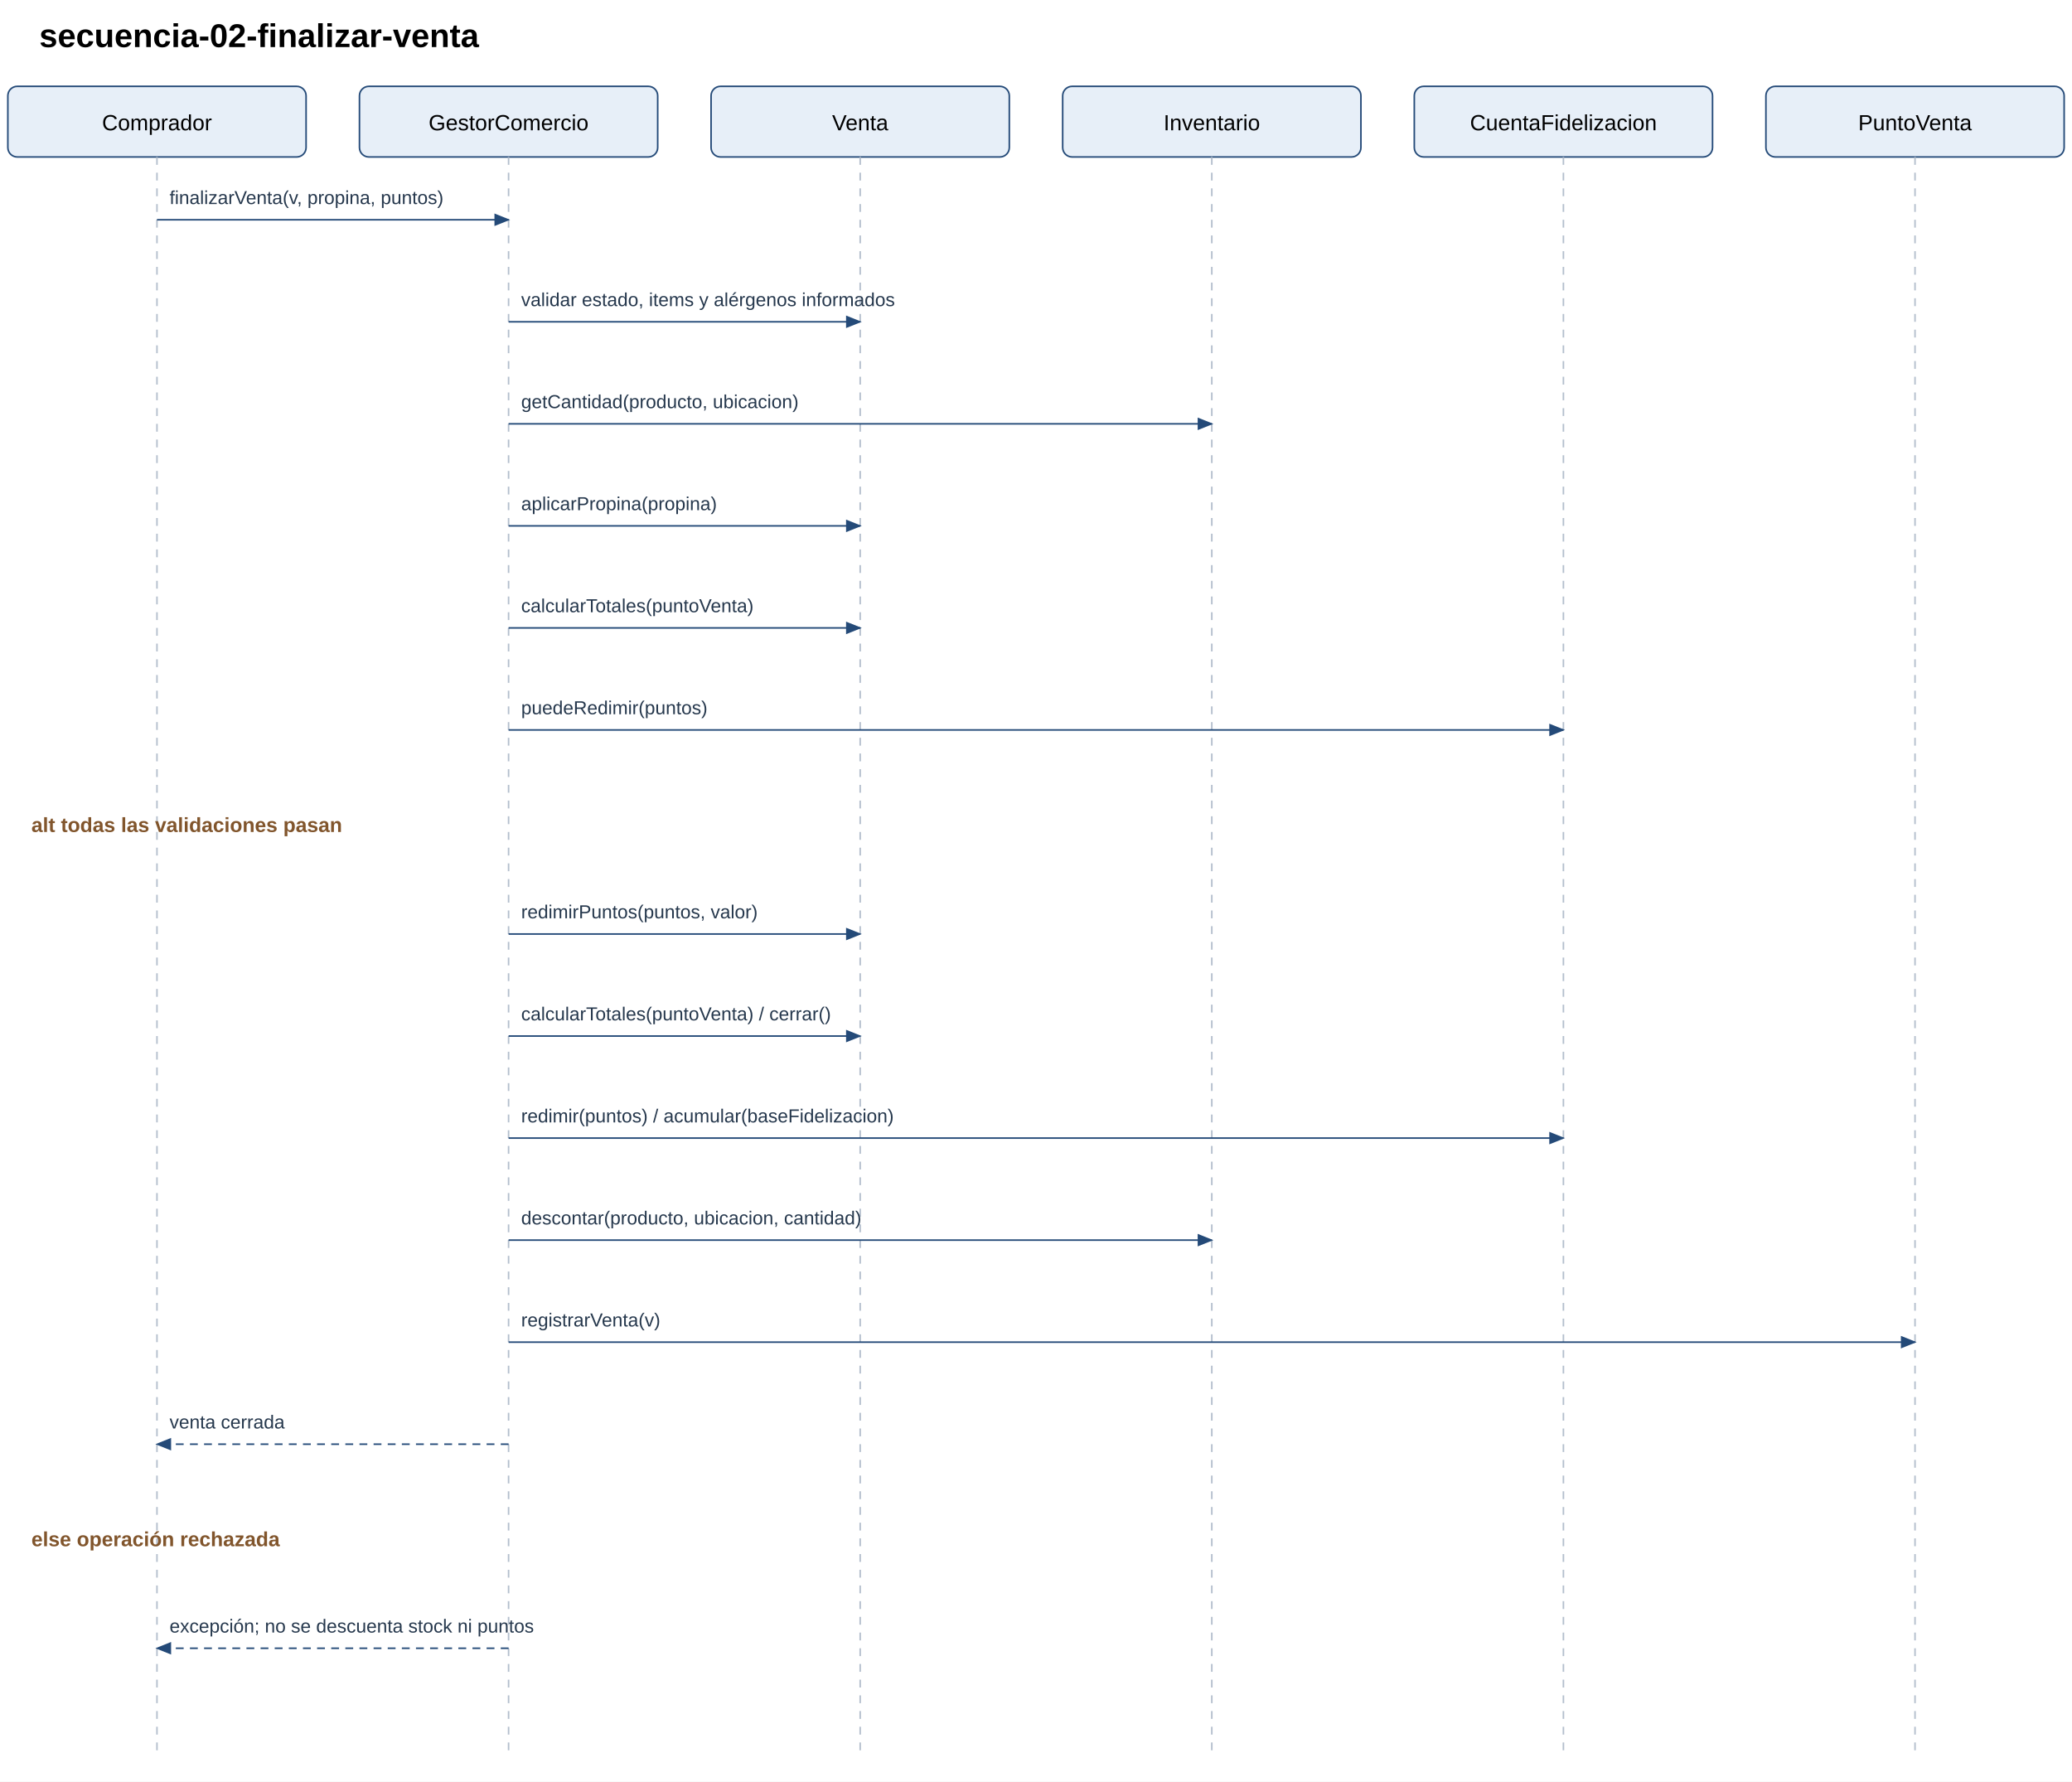
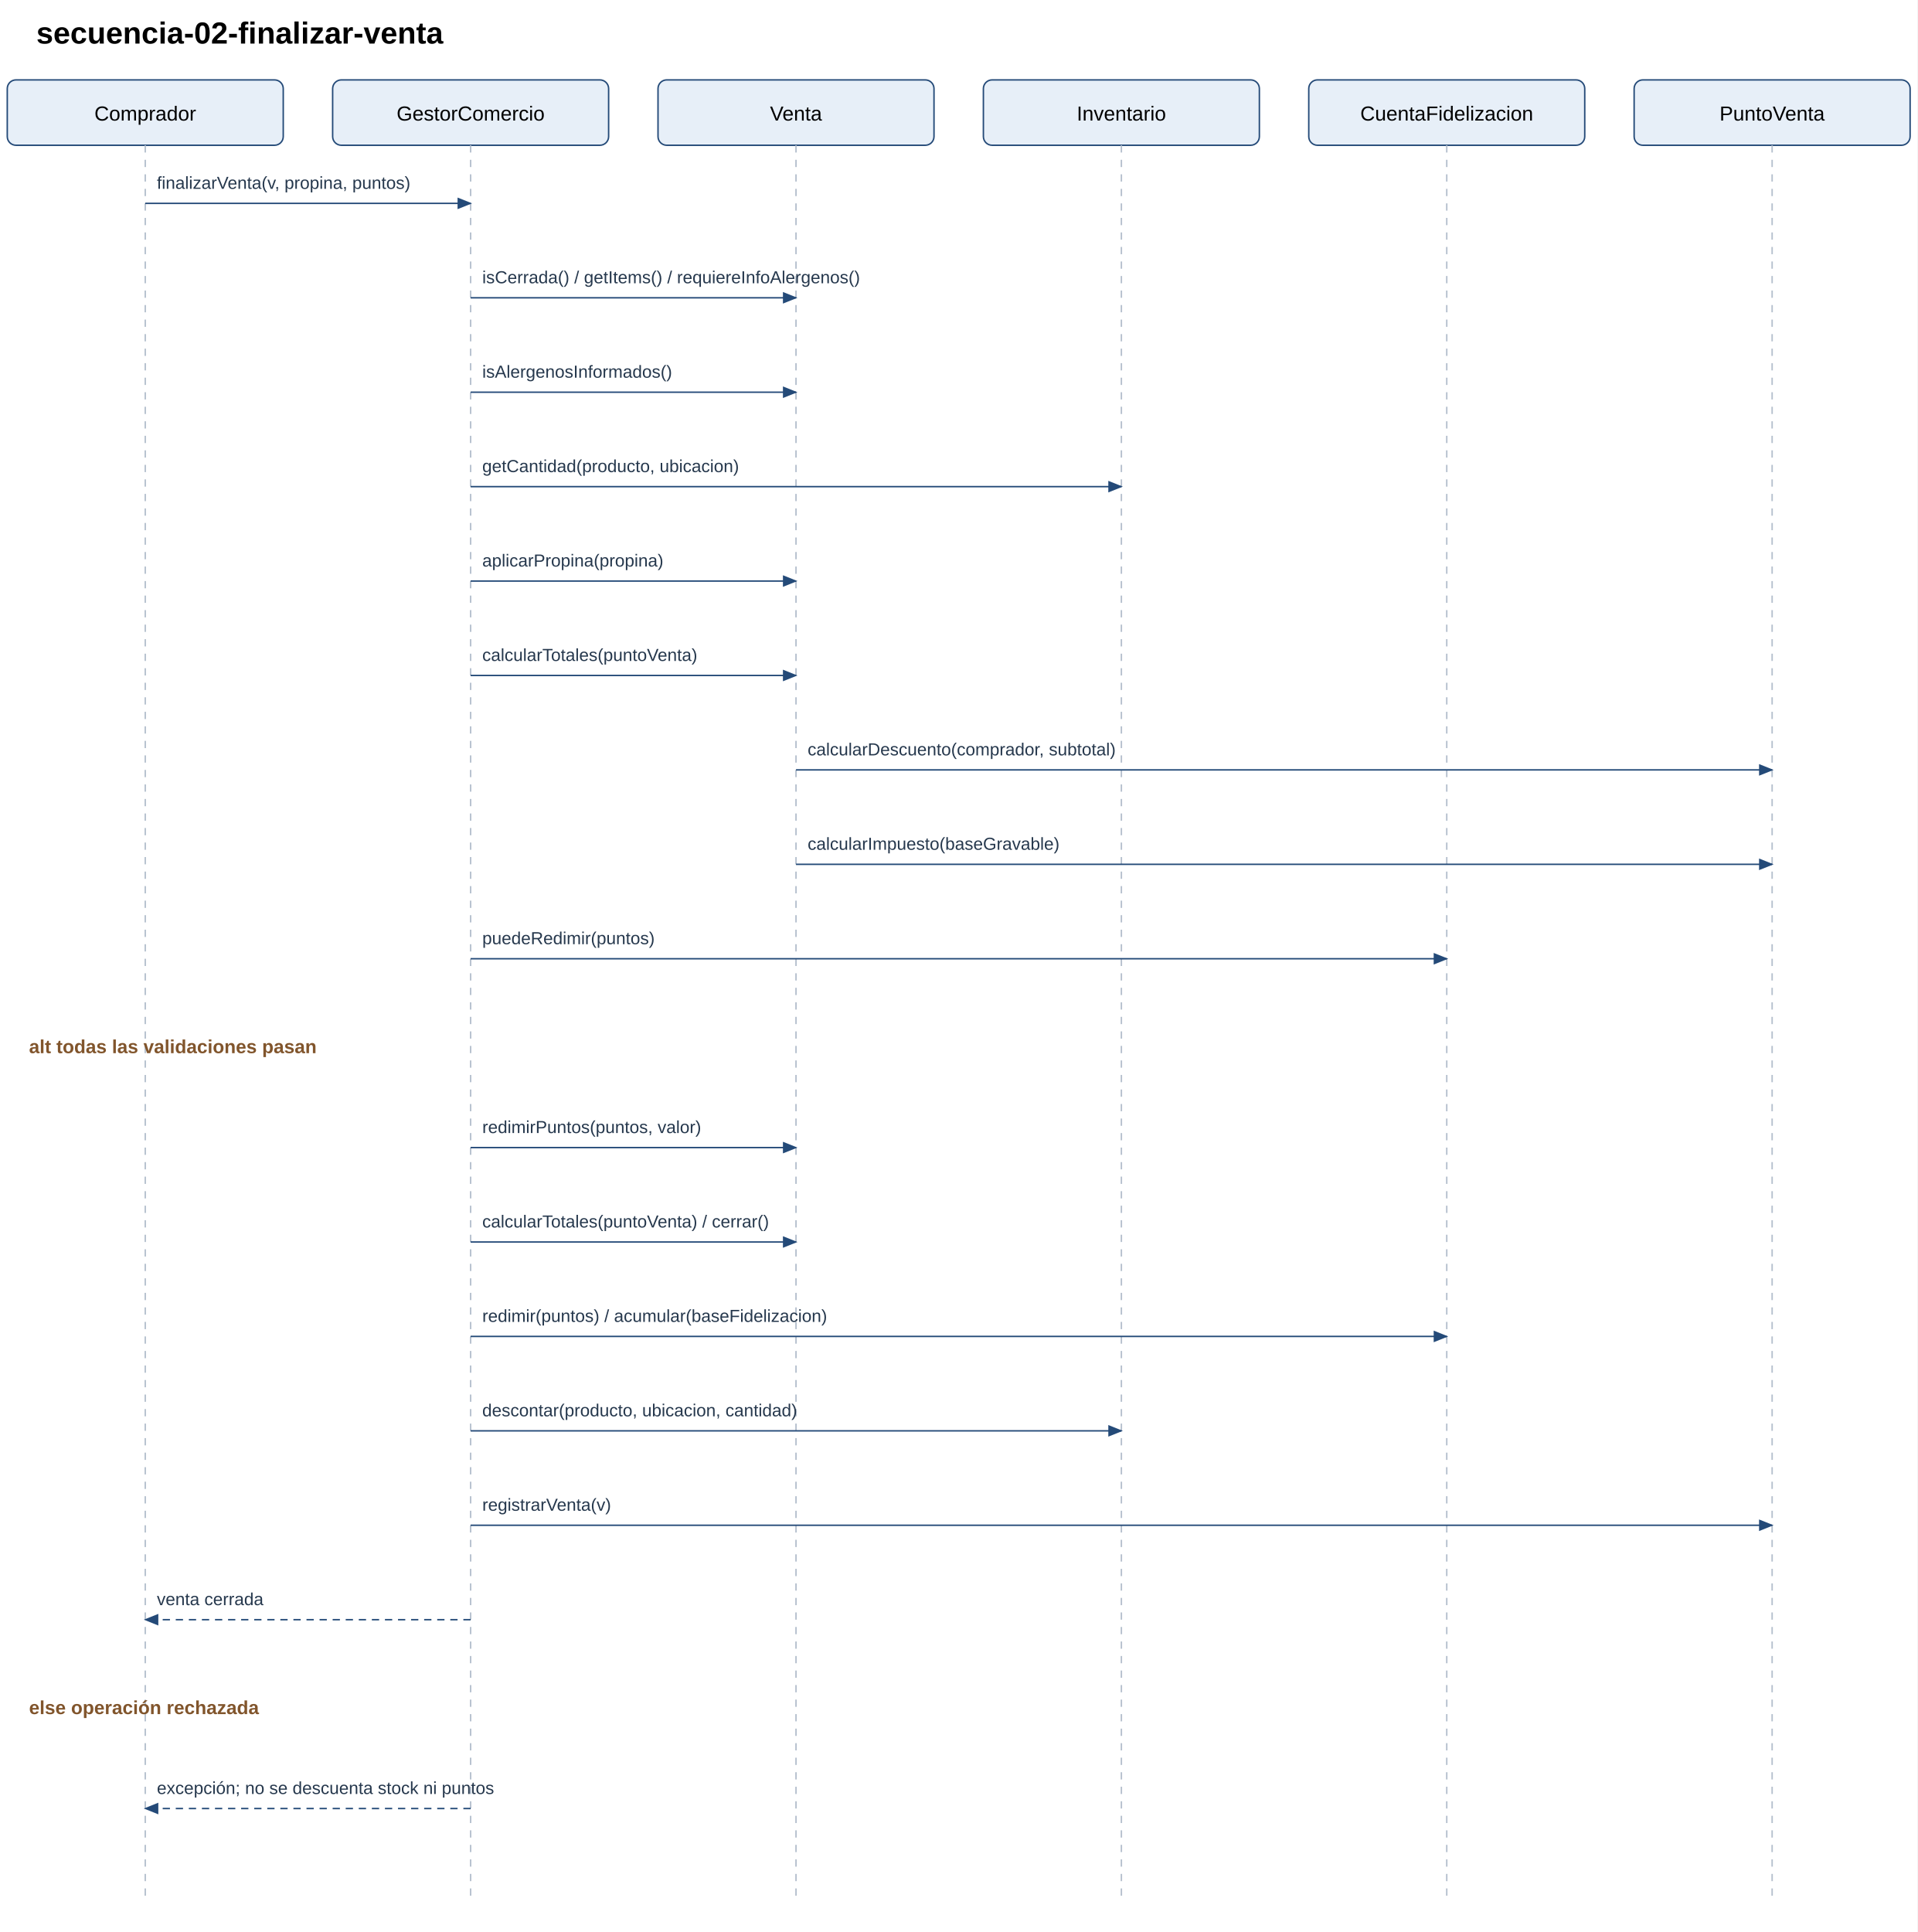
- <svg xmlns="http://www.w3.org/2000/svg" width="1320" height="1135" viewBox="0 0 1320 1135">
+ <svg xmlns="http://www.w3.org/2000/svg" width="1320" height="1330" viewBox="0 0 1320 1330">
  <defs>
    <marker id="arrow" markerWidth="10" markerHeight="8" refX="9" refY="4" orient="auto">
      <path d="M0,0 L10,4 L0,8" fill="#244a78" />
    </marker>
  </defs>
  <rect width="100%" height="100%" fill="white" />
  <text x="25" y="30" font-family="Arial" font-size="21" font-weight="bold">secuencia-02-finalizar-venta</text>
  <rect x="5.0" y="55" width="190" height="45" rx="6" fill="#e7eff8" stroke="#244a78" />
  <text x="100.0" y="83" text-anchor="middle" font-family="Arial" font-size="14">Comprador</text>
-   <path d="M100.0 100 V1115" stroke="#b4bfcd" stroke-dasharray="5 5" />
+   <path d="M100.0 100 V1310" stroke="#b4bfcd" stroke-dasharray="5 5" />
  <rect x="229.0" y="55" width="190" height="45" rx="6" fill="#e7eff8" stroke="#244a78" />
  <text x="324.0" y="83" text-anchor="middle" font-family="Arial" font-size="14">GestorComercio</text>
-   <path d="M324.0 100 V1115" stroke="#b4bfcd" stroke-dasharray="5 5" />
+   <path d="M324.0 100 V1310" stroke="#b4bfcd" stroke-dasharray="5 5" />
  <rect x="453.0" y="55" width="190" height="45" rx="6" fill="#e7eff8" stroke="#244a78" />
  <text x="548.0" y="83" text-anchor="middle" font-family="Arial" font-size="14">Venta</text>
-   <path d="M548.0 100 V1115" stroke="#b4bfcd" stroke-dasharray="5 5" />
+   <path d="M548.0 100 V1310" stroke="#b4bfcd" stroke-dasharray="5 5" />
  <rect x="677.0" y="55" width="190" height="45" rx="6" fill="#e7eff8" stroke="#244a78" />
  <text x="772.0" y="83" text-anchor="middle" font-family="Arial" font-size="14">Inventario</text>
-   <path d="M772.0 100 V1115" stroke="#b4bfcd" stroke-dasharray="5 5" />
+   <path d="M772.0 100 V1310" stroke="#b4bfcd" stroke-dasharray="5 5" />
  <rect x="901.0" y="55" width="190" height="45" rx="6" fill="#e7eff8" stroke="#244a78" />
  <text x="996.0" y="83" text-anchor="middle" font-family="Arial" font-size="14">CuentaFidelizacion</text>
-   <path d="M996.0 100 V1115" stroke="#b4bfcd" stroke-dasharray="5 5" />
+   <path d="M996.0 100 V1310" stroke="#b4bfcd" stroke-dasharray="5 5" />
  <rect x="1125.0" y="55" width="190" height="45" rx="6" fill="#e7eff8" stroke="#244a78" />
  <text x="1220.0" y="83" text-anchor="middle" font-family="Arial" font-size="14">PuntoVenta</text>
-   <path d="M1220.0 100 V1115" stroke="#b4bfcd" stroke-dasharray="5 5" />
+   <path d="M1220.0 100 V1310" stroke="#b4bfcd" stroke-dasharray="5 5" />
  <path d="M100.0 140 H324.0" fill="none" stroke="#244a78" marker-end="url(#arrow)" />
  <text x="108.0" y="130" font-family="Arial" font-size="12" fill="#26384d">finalizarVenta(v, propina, puntos)</text>
  <path d="M324.0 205 H548.0" fill="none" stroke="#244a78" marker-end="url(#arrow)" />
-   <text x="332.0" y="195" font-family="Arial" font-size="12" fill="#26384d">validar estado, items y alérgenos informados</text>
-   <path d="M324.0 270 H772.0" fill="none" stroke="#244a78" marker-end="url(#arrow)" />
-   <text x="332.0" y="260" font-family="Arial" font-size="12" fill="#26384d">getCantidad(producto, ubicacion)</text>
-   <path d="M324.0 335 H548.0" fill="none" stroke="#244a78" marker-end="url(#arrow)" />
-   <text x="332.0" y="325" font-family="Arial" font-size="12" fill="#26384d">aplicarPropina(propina)</text>
+   <text x="332.0" y="195" font-family="Arial" font-size="12" fill="#26384d">isCerrada() / getItems() / requiereInfoAlergenos()</text>
+   <path d="M324.0 270 H548.0" fill="none" stroke="#244a78" marker-end="url(#arrow)" />
+   <text x="332.0" y="260" font-family="Arial" font-size="12" fill="#26384d">isAlergenosInformados()</text>
+   <path d="M324.0 335 H772.0" fill="none" stroke="#244a78" marker-end="url(#arrow)" />
+   <text x="332.0" y="325" font-family="Arial" font-size="12" fill="#26384d">getCantidad(producto, ubicacion)</text>
  <path d="M324.0 400 H548.0" fill="none" stroke="#244a78" marker-end="url(#arrow)" />
-   <text x="332.0" y="390" font-family="Arial" font-size="12" fill="#26384d">calcularTotales(puntoVenta)</text>
-   <path d="M324.0 465 H996.0" fill="none" stroke="#244a78" marker-end="url(#arrow)" />
-   <text x="332.0" y="455" font-family="Arial" font-size="12" fill="#26384d">puedeRedimir(puntos)</text>
-   <text x="20" y="530" font-family="Arial" font-size="13" font-weight="bold" fill="#81552c">alt todas las validaciones pasan</text>
-   <path d="M324.0 595 H548.0" fill="none" stroke="#244a78" marker-end="url(#arrow)" />
-   <text x="332.0" y="585" font-family="Arial" font-size="12" fill="#26384d">redimirPuntos(puntos, valor)</text>
-   <path d="M324.0 660 H548.0" fill="none" stroke="#244a78" marker-end="url(#arrow)" />
-   <text x="332.0" y="650" font-family="Arial" font-size="12" fill="#26384d">calcularTotales(puntoVenta) / cerrar()</text>
-   <path d="M324.0 725 H996.0" fill="none" stroke="#244a78" marker-end="url(#arrow)" />
-   <text x="332.0" y="715" font-family="Arial" font-size="12" fill="#26384d">redimir(puntos) / acumular(baseFidelizacion)</text>
-   <path d="M324.0 790 H772.0" fill="none" stroke="#244a78" marker-end="url(#arrow)" />
-   <text x="332.0" y="780" font-family="Arial" font-size="12" fill="#26384d">descontar(producto, ubicacion, cantidad)</text>
-   <path d="M324.0 855 H1220.0" fill="none" stroke="#244a78" marker-end="url(#arrow)" />
-   <text x="332.0" y="845" font-family="Arial" font-size="12" fill="#26384d">registrarVenta(v)</text>
-   <path d="M324.0 920 H100.0" fill="none" stroke="#244a78" stroke-dasharray="5 4" marker-end="url(#arrow)" />
-   <text x="108.0" y="910" font-family="Arial" font-size="12" fill="#26384d">venta cerrada</text>
-   <text x="20" y="985" font-family="Arial" font-size="13" font-weight="bold" fill="#81552c">else operación rechazada</text>
-   <path d="M324.0 1050 H100.0" fill="none" stroke="#244a78" stroke-dasharray="5 4" marker-end="url(#arrow)" />
-   <text x="108.0" y="1040" font-family="Arial" font-size="12" fill="#26384d">excepción; no se descuenta stock ni puntos</text>
+   <text x="332.0" y="390" font-family="Arial" font-size="12" fill="#26384d">aplicarPropina(propina)</text>
+   <path d="M324.0 465 H548.0" fill="none" stroke="#244a78" marker-end="url(#arrow)" />
+   <text x="332.0" y="455" font-family="Arial" font-size="12" fill="#26384d">calcularTotales(puntoVenta)</text>
+   <path d="M548.0 530 H1220.0" fill="none" stroke="#244a78" marker-end="url(#arrow)" />
+   <text x="556.0" y="520" font-family="Arial" font-size="12" fill="#26384d">calcularDescuento(comprador, subtotal)</text>
+   <path d="M548.0 595 H1220.0" fill="none" stroke="#244a78" marker-end="url(#arrow)" />
+   <text x="556.0" y="585" font-family="Arial" font-size="12" fill="#26384d">calcularImpuesto(baseGravable)</text>
+   <path d="M324.0 660 H996.0" fill="none" stroke="#244a78" marker-end="url(#arrow)" />
+   <text x="332.0" y="650" font-family="Arial" font-size="12" fill="#26384d">puedeRedimir(puntos)</text>
+   <text x="20" y="725" font-family="Arial" font-size="13" font-weight="bold" fill="#81552c">alt todas las validaciones pasan</text>
+   <path d="M324.0 790 H548.0" fill="none" stroke="#244a78" marker-end="url(#arrow)" />
+   <text x="332.0" y="780" font-family="Arial" font-size="12" fill="#26384d">redimirPuntos(puntos, valor)</text>
+   <path d="M324.0 855 H548.0" fill="none" stroke="#244a78" marker-end="url(#arrow)" />
+   <text x="332.0" y="845" font-family="Arial" font-size="12" fill="#26384d">calcularTotales(puntoVenta) / cerrar()</text>
+   <path d="M324.0 920 H996.0" fill="none" stroke="#244a78" marker-end="url(#arrow)" />
+   <text x="332.0" y="910" font-family="Arial" font-size="12" fill="#26384d">redimir(puntos) / acumular(baseFidelizacion)</text>
+   <path d="M324.0 985 H772.0" fill="none" stroke="#244a78" marker-end="url(#arrow)" />
+   <text x="332.0" y="975" font-family="Arial" font-size="12" fill="#26384d">descontar(producto, ubicacion, cantidad)</text>
+   <path d="M324.0 1050 H1220.0" fill="none" stroke="#244a78" marker-end="url(#arrow)" />
+   <text x="332.0" y="1040" font-family="Arial" font-size="12" fill="#26384d">registrarVenta(v)</text>
+   <path d="M324.0 1115 H100.0" fill="none" stroke="#244a78" stroke-dasharray="5 4" marker-end="url(#arrow)" />
+   <text x="108.0" y="1105" font-family="Arial" font-size="12" fill="#26384d">venta cerrada</text>
+   <text x="20" y="1180" font-family="Arial" font-size="13" font-weight="bold" fill="#81552c">else operación rechazada</text>
+   <path d="M324.0 1245 H100.0" fill="none" stroke="#244a78" stroke-dasharray="5 4" marker-end="url(#arrow)" />
+   <text x="108.0" y="1235" font-family="Arial" font-size="12" fill="#26384d">excepción; no se descuenta stock ni puntos</text>
</svg>
